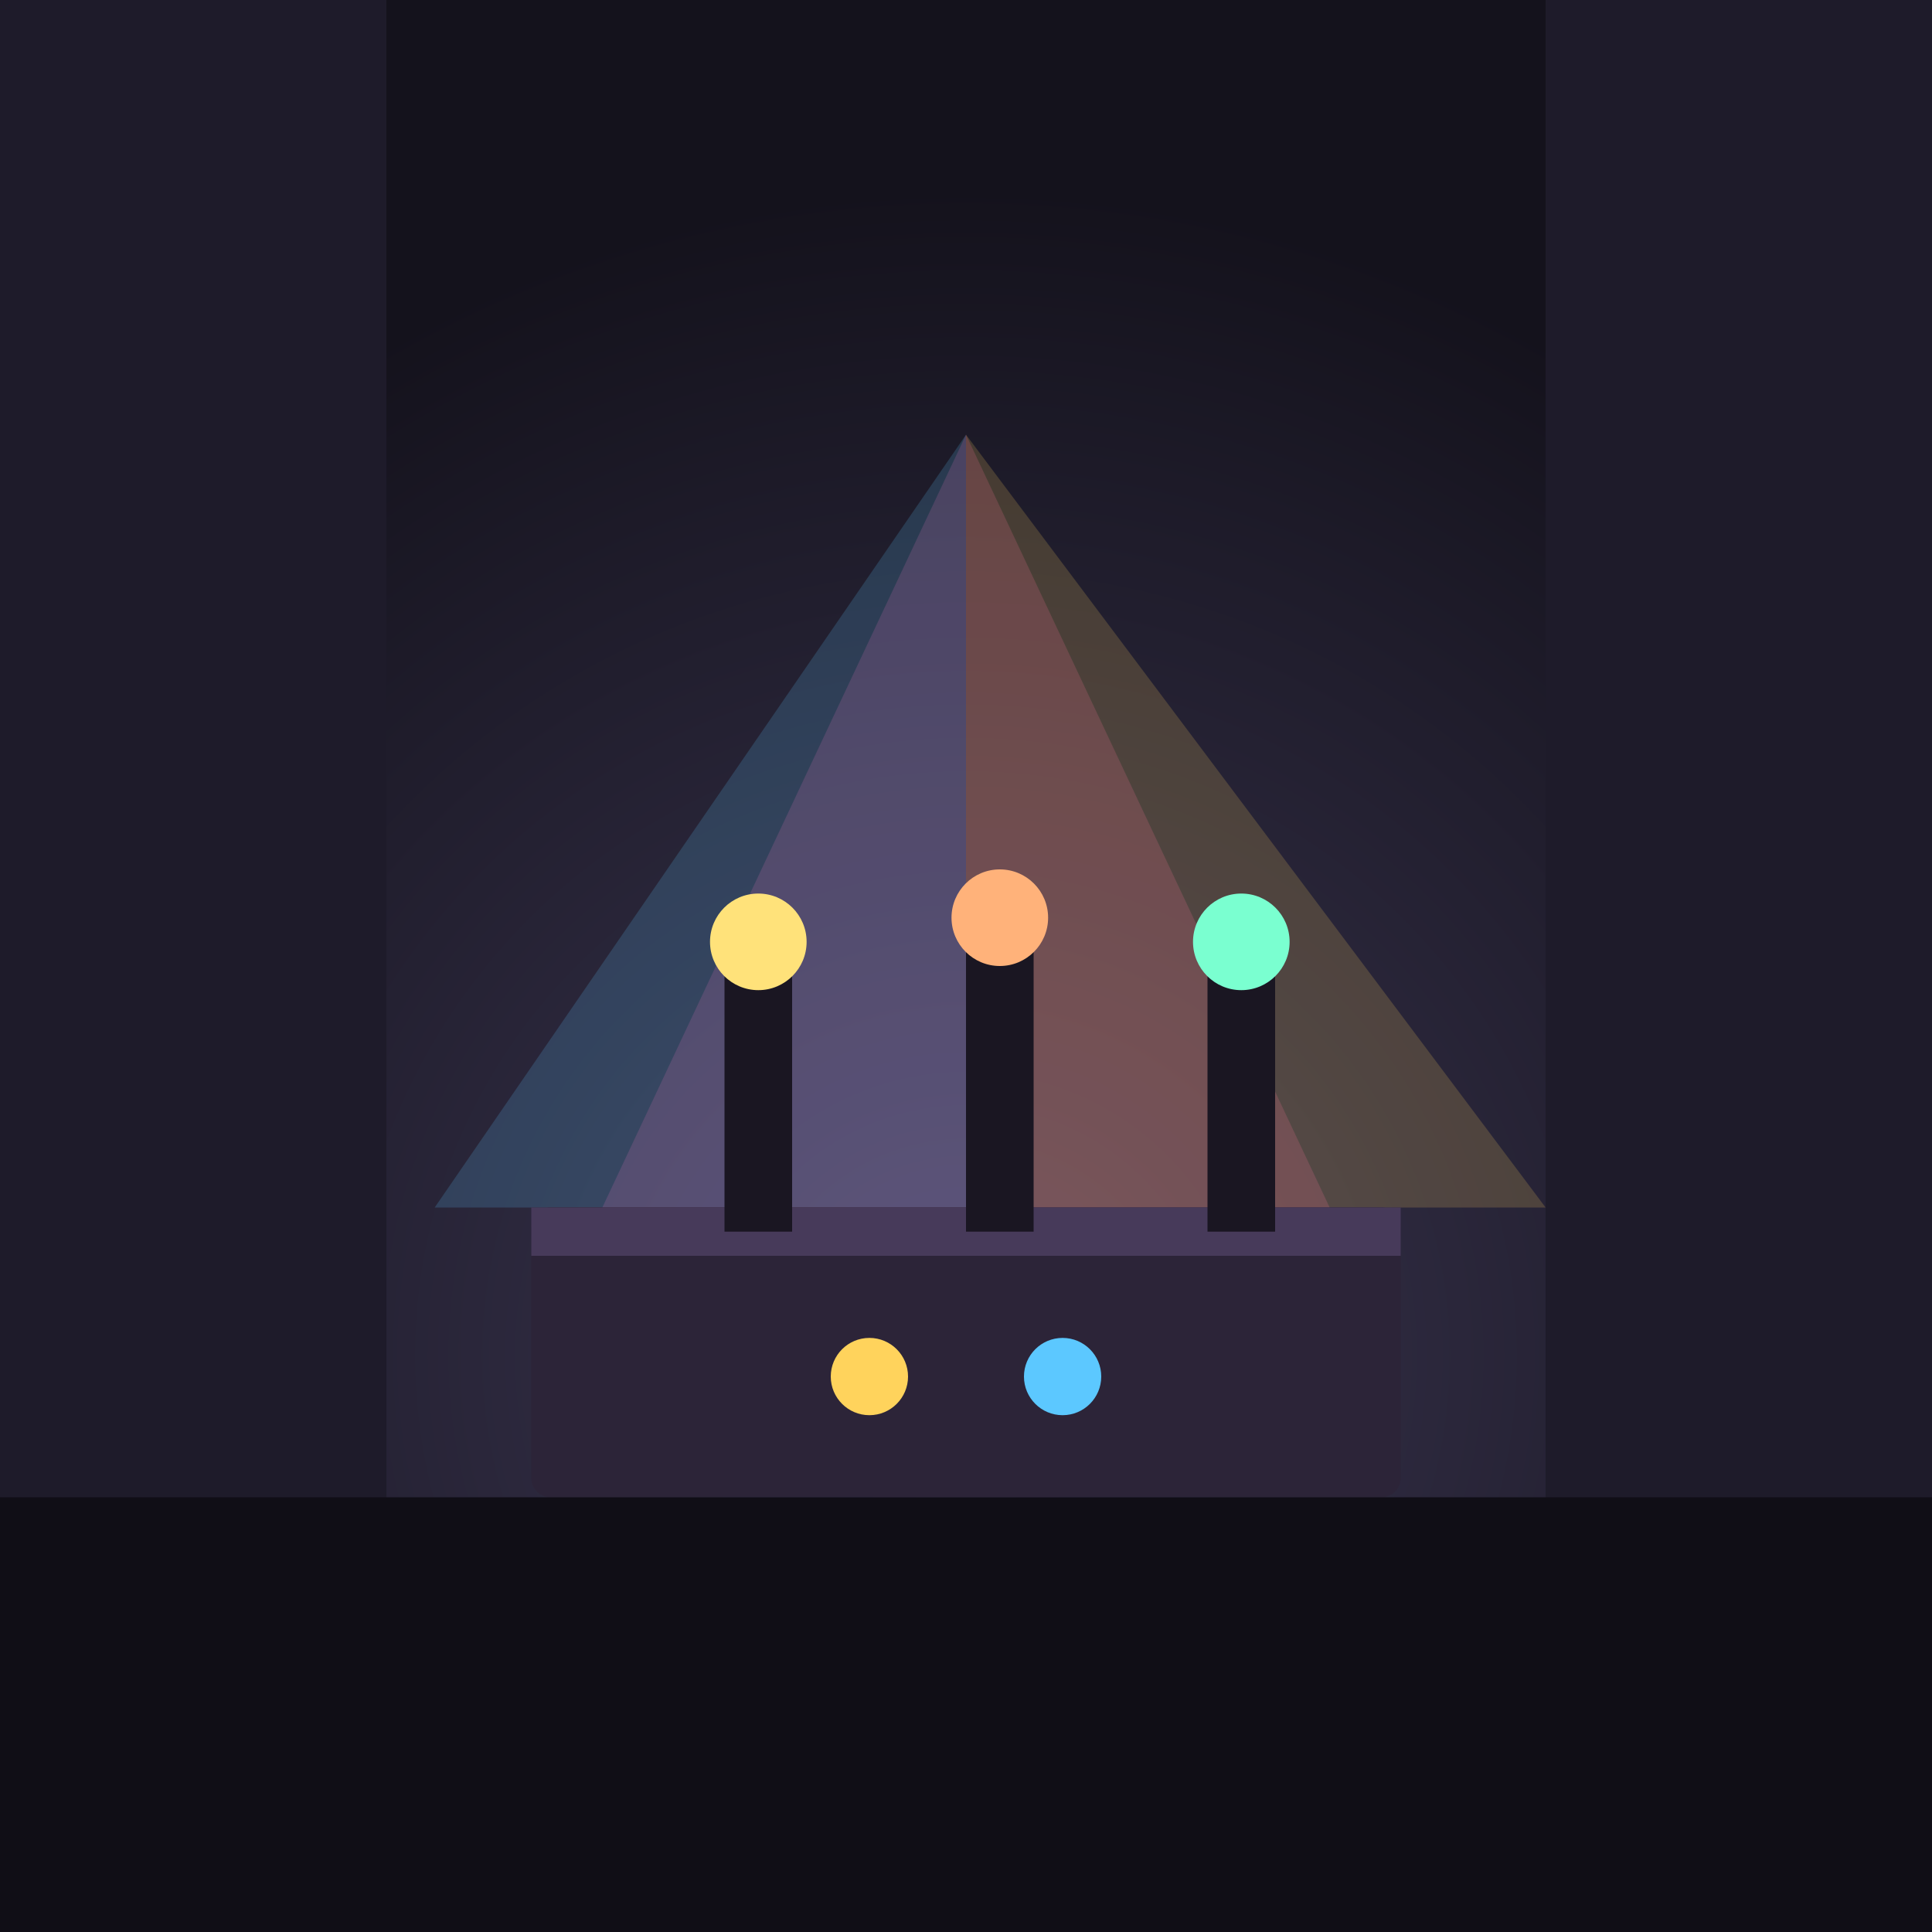
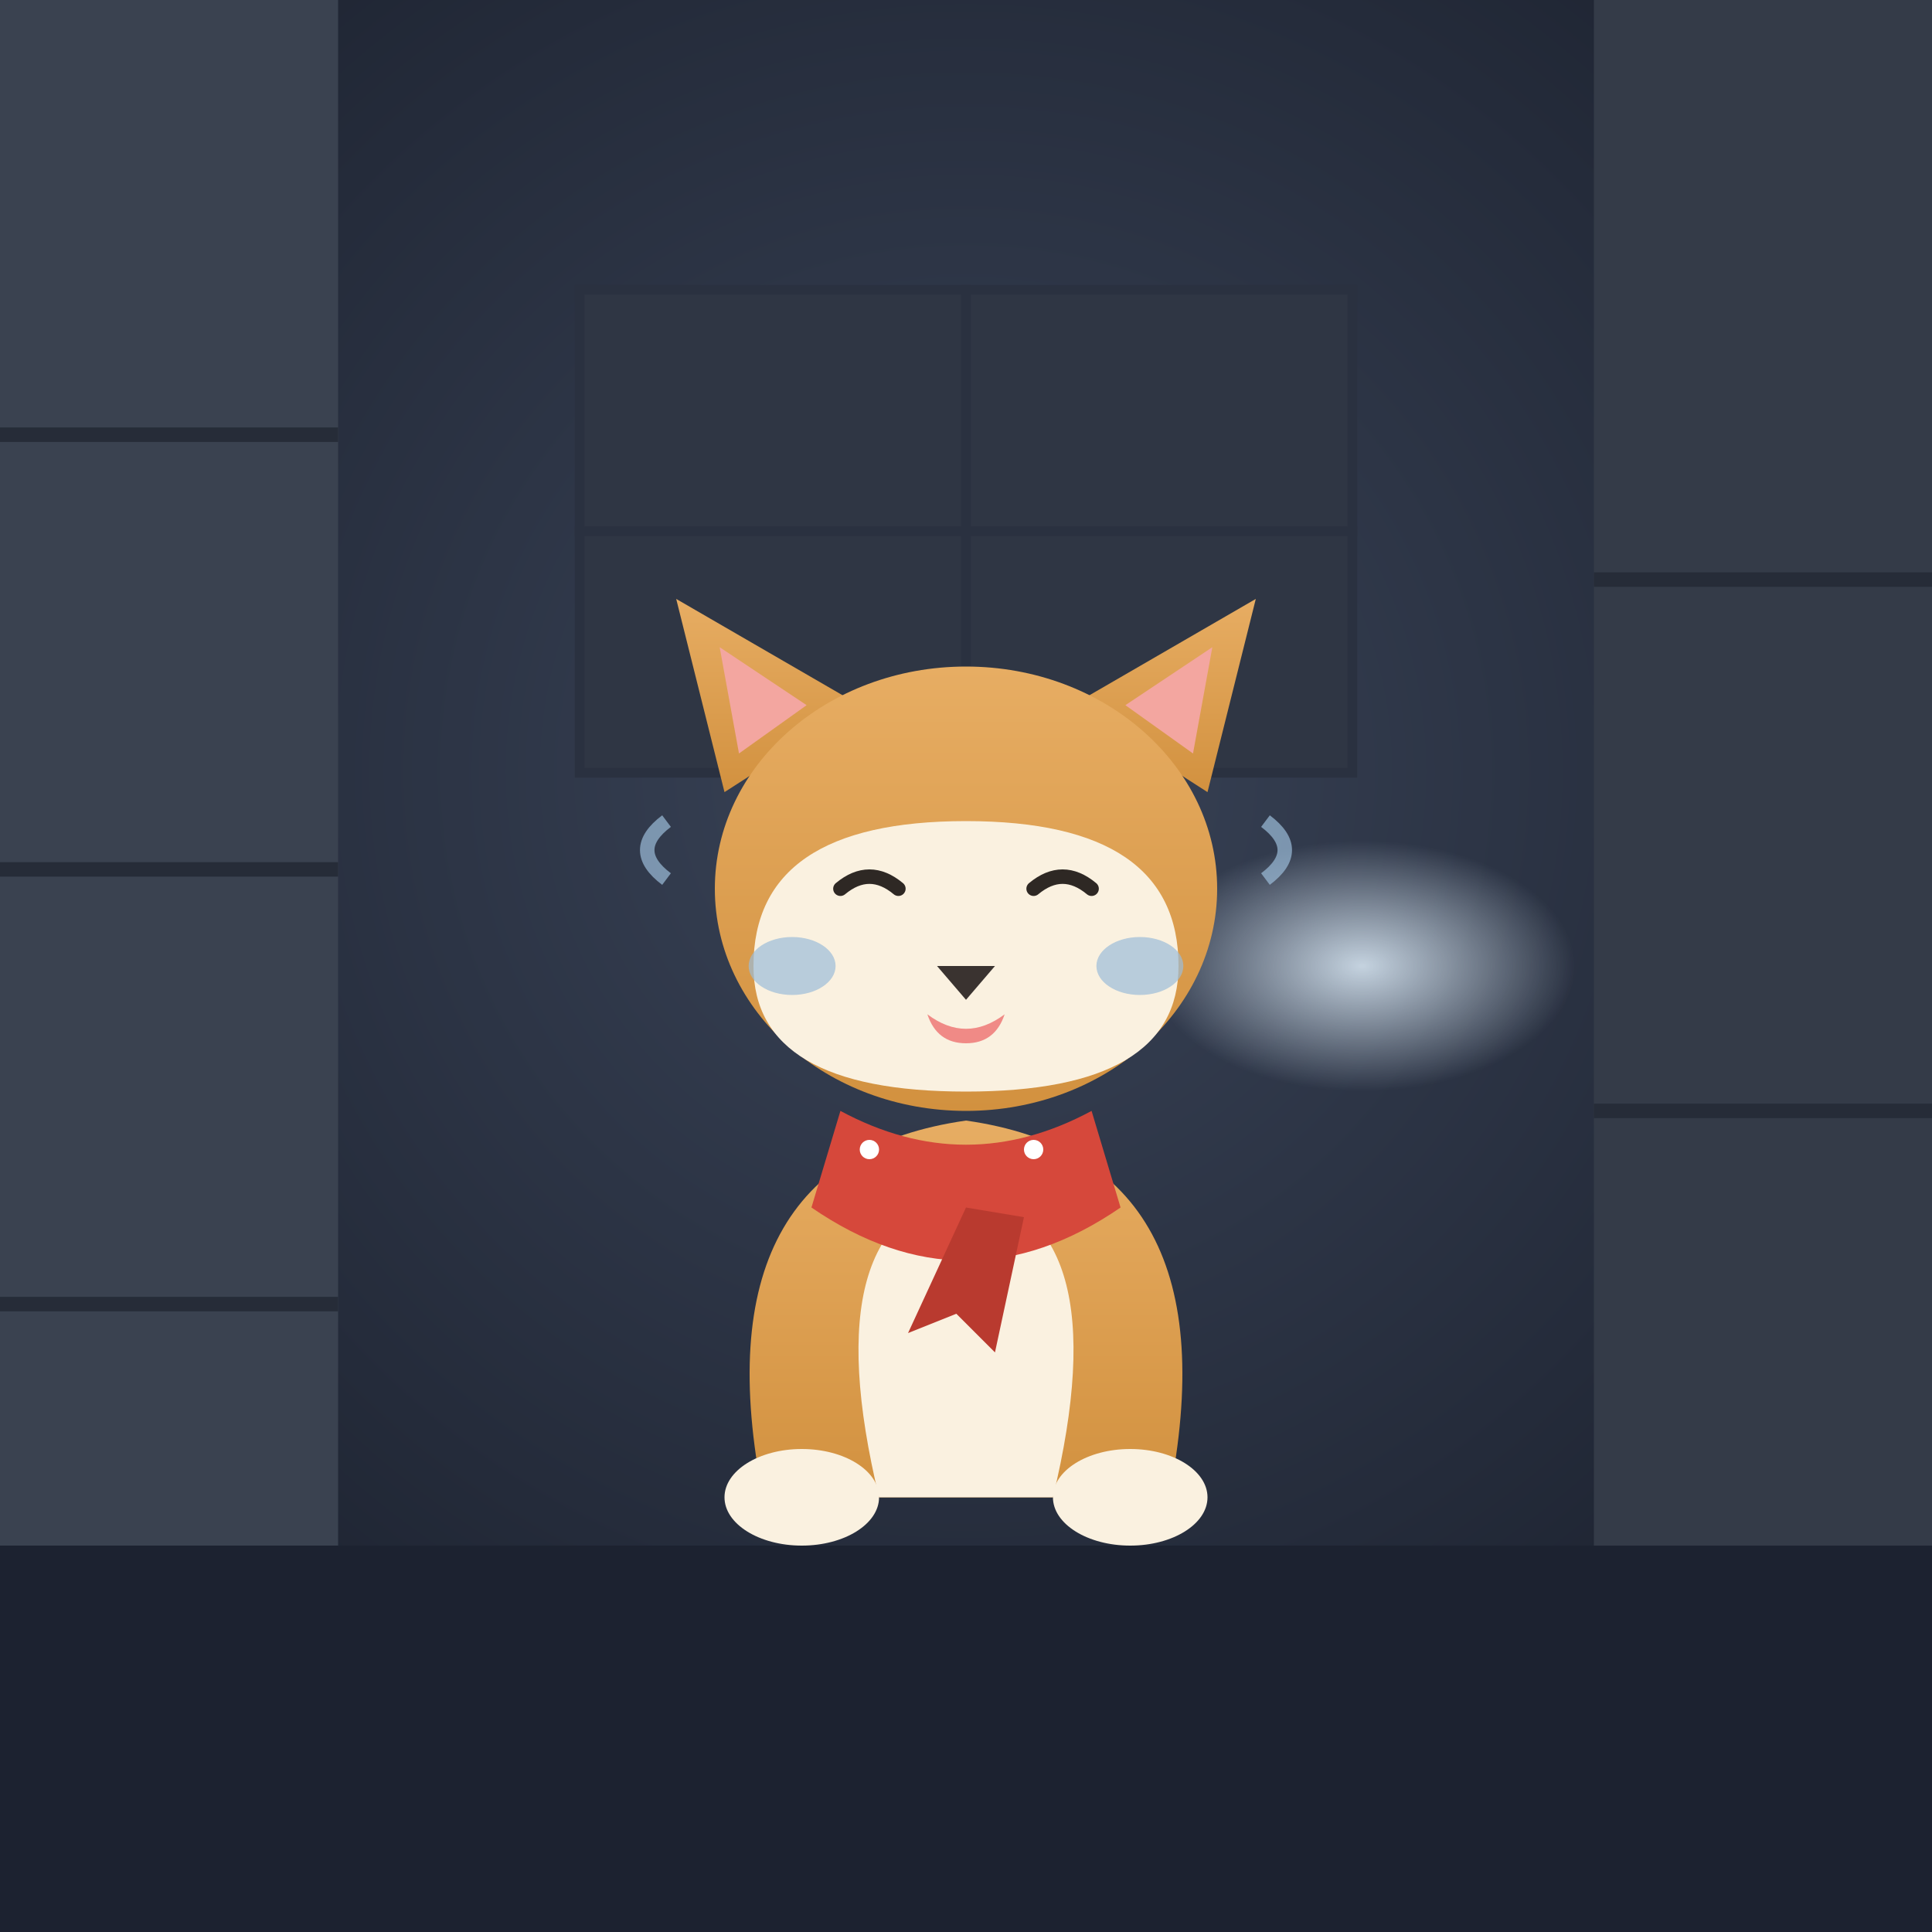
- <svg xmlns="http://www.w3.org/2000/svg" viewBox="0 0 400 400" role="img" aria-label="A small concert stage with lights set up on the floor of a huge dark stone cavern">
+ <svg xmlns="http://www.w3.org/2000/svg" viewBox="0 0 400 400" role="img" aria-label="Mon-chan shivering with foggy breath in a cold underground stone quarry">
  <defs>
-     <radialGradient id="oya2glow" cx="0.5" cy="0.7" r="0.6">
-       <stop offset="0" stop-color="#3a3550" />
-       <stop offset="1" stop-color="#14121c" />
+     <linearGradient id="fur" x1="0" y1="0" x2="0" y2="1">
+       <stop offset="0" stop-color="#e7ad63" />
+       <stop offset="1" stop-color="#d2913f" />
+     </linearGradient>
+     <radialGradient id="cav" cx="0.5" cy="0.4" r="0.7">
+       <stop offset="0" stop-color="#3a4458" />
+       <stop offset="1" stop-color="#171c28" />
+     </radialGradient>
+     <radialGradient id="breath" cx="0.5" cy="0.5" r="0.5">
+       <stop offset="0" stop-color="#dfeefa" stop-opacity="0.85" />
+       <stop offset="1" stop-color="#dfeefa" stop-opacity="0" />
    </radialGradient>
  </defs>
-   <rect width="400" height="400" fill="url(#oya2glow)" />
-   <rect x="0" y="0" width="80" height="400" fill="#1e1b2a" />
-   <rect x="320" y="0" width="80" height="400" fill="#1e1b2a" />
-   <rect x="60" y="0" width="40" height="400" fill="#26223400" />
-   <polygon points="200,90 120,260 280,260" fill="#ff5ca8" opacity="0.18" />
-   <polygon points="200,90 90,250 200,250" fill="#5cc8ff" opacity="0.18" />
-   <polygon points="200,90 200,250 320,250" fill="#ffd35c" opacity="0.18" />
-   <rect x="110" y="250" width="180" height="60" rx="4" fill="#2c2438" />
-   <rect x="110" y="250" width="180" height="10" fill="#473a5a" />
-   <rect x="150" y="200" width="14" height="55" fill="#1a1622" />
-   <circle cx="157" cy="195" r="10" fill="#ffe27a" />
-   <rect x="200" y="195" width="14" height="60" fill="#1a1622" />
-   <circle cx="207" cy="190" r="10" fill="#ffb27a" />
-   <rect x="250" y="200" width="14" height="55" fill="#1a1622" />
-   <circle cx="257" cy="195" r="10" fill="#7affd0" />
-   <circle cx="180" cy="285" r="8" fill="#ffd35c" />
-   <circle cx="220" cy="285" r="8" fill="#5cc8ff" />
-   <rect x="0" y="310" width="400" height="90" fill="#100e16" />
+   <rect width="400" height="400" fill="url(#cav)" />
+   <rect x="0" y="0" width="70" height="400" fill="#3a4250" />
+   <rect x="330" y="0" width="70" height="400" fill="#343b48" />
+   <g stroke="#262c38" stroke-width="3">
+     <line x1="0" y1="90" x2="70" y2="90" />
+     <line x1="0" y1="180" x2="70" y2="180" />
+     <line x1="0" y1="270" x2="70" y2="270" />
+     <line x1="330" y1="120" x2="400" y2="120" />
+     <line x1="330" y1="230" x2="400" y2="230" />
+   </g>
+   <g stroke="#2a3140" stroke-width="2" fill="#2f3644">
+     <rect x="120" y="60" width="80" height="50" />
+     <rect x="200" y="60" width="80" height="50" />
+     <rect x="120" y="110" width="80" height="50" />
+     <rect x="200" y="110" width="80" height="50" />
+   </g>
+   <rect y="320" width="400" height="80" fill="#1c2230" />
+   <ellipse cx="282" cy="200" rx="44" ry="26" fill="url(#breath)" />
+   <g transform="translate(200,250) scale(1.0)">
+     <path d="M-42 60 q-14 -70 42 -78 q56 8 42 78 z" fill="url(#fur)" />
+     <path d="M-18 60 q-14 -58 18 -64 q32 6 18 64 z" fill="#faf1e0" />
+     <ellipse cx="-34" cy="60" rx="16" ry="10" fill="#faf1e0" />
+     <ellipse cx="34" cy="60" rx="16" ry="10" fill="#faf1e0" />
+     <path d="M-32 0 q32 22 64 0 l-6 -20 q-26 14 -52 0z" fill="#d6483b" />
+     <path d="M0 0 l-12 26 10 -4 8 8 6 -28z" fill="#b93a2f" />
+     <circle cx="-20" cy="-12" r="2" fill="#fff" />
+     <circle cx="14" cy="-12" r="2" fill="#fff" />
+     <path d="M-50 -86 l-10 -40 38 22z" fill="url(#fur)" />
+     <path d="M50 -86 l10 -40 -38 22z" fill="url(#fur)" />
+     <path d="M-47 -94 l-4 -22 18 12z" fill="#f3a6a0" />
+     <path d="M47 -94 l4 -22 -18 12z" fill="#f3a6a0" />
+     <ellipse cx="0" cy="-66" rx="52" ry="46" fill="url(#fur)" />
+     <path d="M0 -80 q-44 0 -44 30 q0 26 44 26 q44 0 44 -26 q0 -30 -44 -30z" fill="#faf1e0" />
+     <ellipse cx="-36" cy="-50" rx="9" ry="6" fill="#9bbcd8" opacity="0.7" />
+     <ellipse cx="36" cy="-50" rx="9" ry="6" fill="#9bbcd8" opacity="0.7" />
+     <path d="M-26 -66 q6 -5 12 0" stroke="#2e2824" stroke-width="3" fill="none" stroke-linecap="round" />
+     <path d="M14 -66 q6 -5 12 0" stroke="#2e2824" stroke-width="3" fill="none" stroke-linecap="round" />
+     <path d="M-6 -50 h12 l-6 7z" fill="#3a3330" />
+     <path d="M-8 -40 q8 6 16 0 q-2 6 -8 6 q-6 0 -8 -6z" fill="#f08a86" />
+   </g>
+   <g stroke="#9bbcd8" stroke-width="3" fill="none" opacity="0.7">
+     <path d="M138 170 q-8 6 0 12" />
+     <path d="M262 170 q8 6 0 12" />
+   </g>
</svg>
